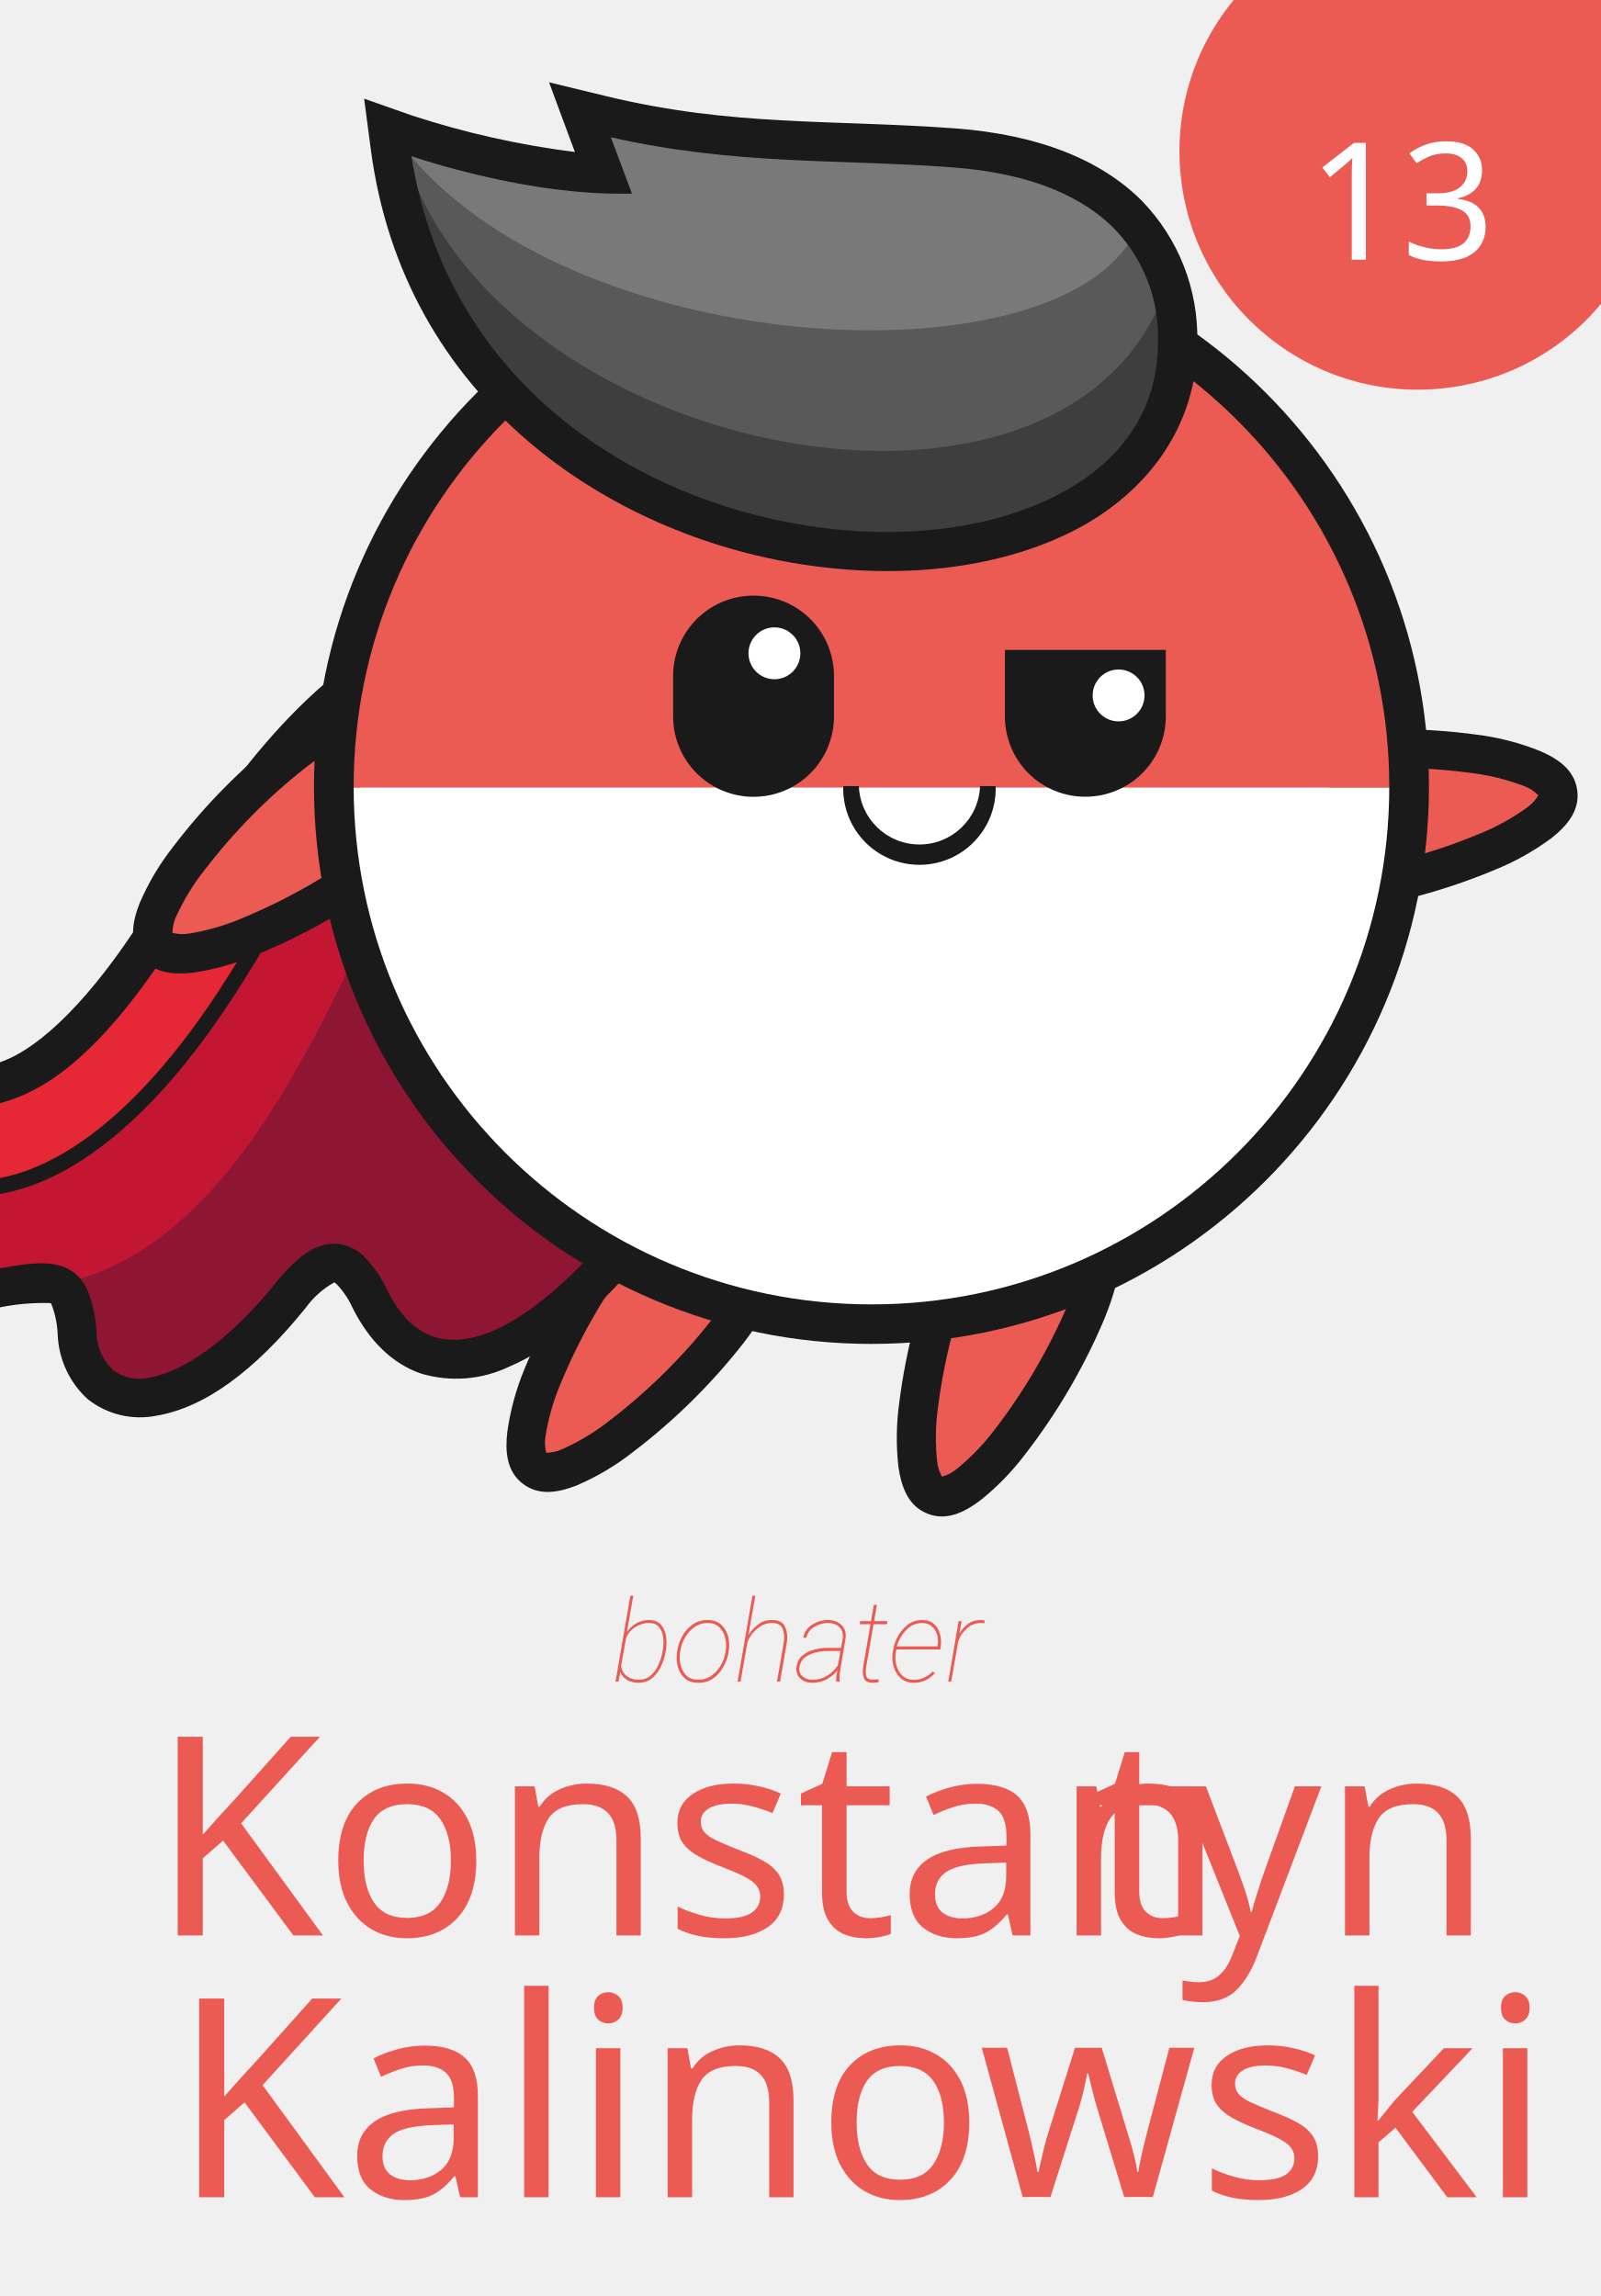
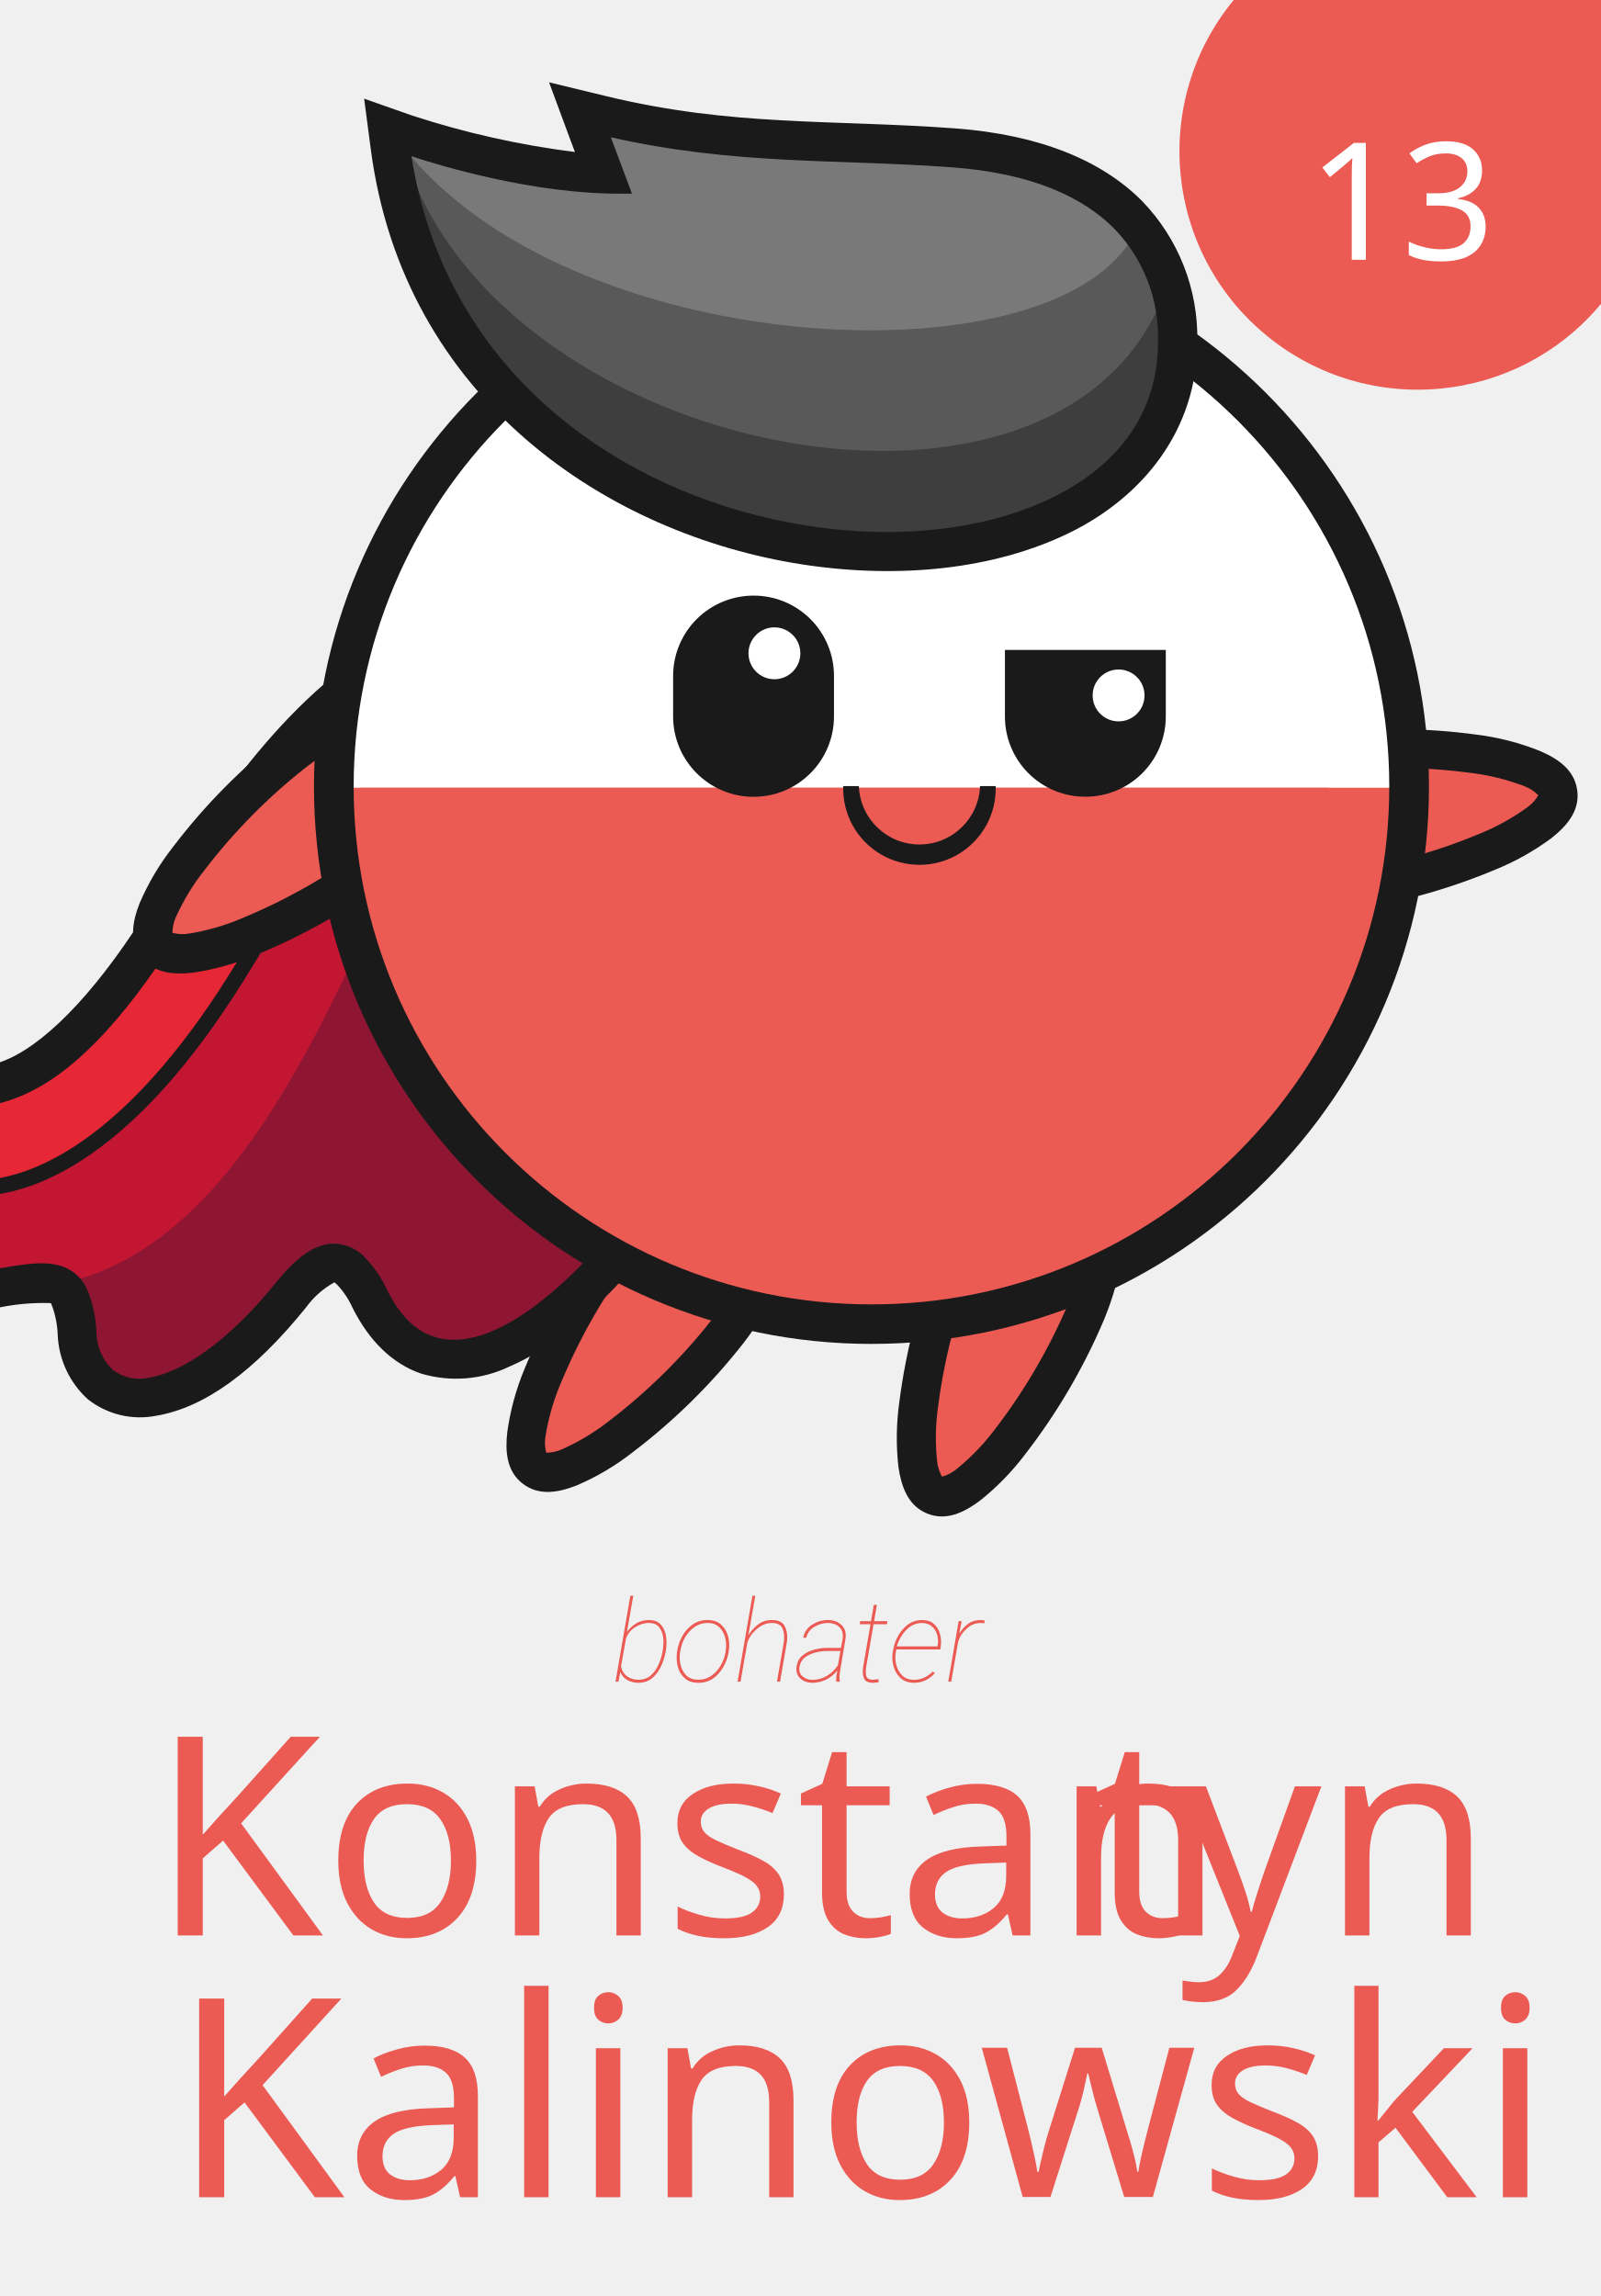
<svg xmlns="http://www.w3.org/2000/svg" id="Слой_1" data-name="Слой 1" viewBox="0 0 195.59 280.63">
  <defs>
    <style>.cls-1{fill:none;}.cls-2{clip-path:url(#clip-path);}.cls-12,.cls-15,.cls-3{fill:#eb5a53;}.cls-4{fill:#1a1a1a;}.cls-5{fill:#c21633;}.cls-6{fill:#8e1632;}.cls-7{fill:#e62736;}.cls-16,.cls-8{fill:#fff;}.cls-9{fill:#595959;}.cls-10{fill:#797979;}.cls-11{fill:#3e3e3e;}.cls-12{font-size:34px;}.cls-12,.cls-16{font-family:Impact;}.cls-13{letter-spacing:0.02em;}.cls-14{letter-spacing:0em;}.cls-15{font-size:14px;font-family:Roboto-ThinItalic, Roboto;font-weight:200;font-style:italic;}.cls-16{font-size:20px;}</style>
    <clipPath id="clip-path">
      <rect class="cls-1" x="-5.53" y="-3.41" width="206.66" height="287.45" />
    </clipPath>
  </defs>
  <g class="cls-2">
    <path class="cls-3" d="M89,162.66c-7,9.1-19.94,19.7-23.69,16.83s3.15-18.14,10.13-27.24,12.39-7.84,15.16-5.71,5.38,7-1.6,16.12Zm0,0" />
    <path class="cls-4" d="M92.05,144.65a9.69,9.69,0,0,0-8-1.79c-3.31.72-6.83,3.12-10.54,7.94a74.23,74.23,0,0,0-9.41,16.52A31.15,31.15,0,0,0,62,175c-.27,2.33-.13,4.8,1.89,6.35s4.45,1.05,6.63.19a30.78,30.78,0,0,0,6.88-4.1,74,74,0,0,0,13.52-13.36c3.7-4.83,5.11-8.86,5-12.24a9.69,9.69,0,0,0-3.79-7.22Zm-2.9,3.78a4.57,4.57,0,0,1,1.92,3.67c.09,1.86-.68,4.83-4,9.1a70.37,70.37,0,0,1-12.6,12.45,27,27,0,0,1-5.78,3.48,4.68,4.68,0,0,1-1.94.43,4.92,4.92,0,0,1-.09-2,28,28,0,0,1,1.87-6.49,71,71,0,0,1,8.76-15.38c3.28-4.28,6-5.8,7.78-6.19a4.58,4.58,0,0,1,4,.91Zm0,0" />
    <path class="cls-3" d="M132.73,160.39c-4.39,10.6-14.16,24.2-18.52,22.39s-1.65-18.33,2.74-28.93,9.93-10.78,13.16-9.44,7,5.39,2.62,16Zm0,0" />
    <path class="cls-4" d="M131,142.21a9.69,9.69,0,0,0-8.15.33c-3,1.55-5.8,4.78-8.13,10.4a74.32,74.32,0,0,0-4.81,18.39,31.42,31.42,0,0,0-.11,8c.35,2.32,1.12,4.67,3.48,5.65s4.57-.14,6.45-1.54a31.28,31.28,0,0,0,5.59-5.74,74,74,0,0,0,9.6-16.4c2.32-5.63,2.64-9.88,1.61-13.11a9.71,9.71,0,0,0-5.53-6Zm-1.83,4.4a4.6,4.6,0,0,1,2.82,3c.56,1.78.58,4.85-1.48,9.82a70.53,70.53,0,0,1-8.94,15.29,27.77,27.77,0,0,1-4.68,4.85,4.85,4.85,0,0,1-1.77.92,5.06,5.06,0,0,1-.6-1.9,27.29,27.29,0,0,1,.13-6.74,70.11,70.11,0,0,1,4.48-17.13c2.06-5,4.24-7.14,5.9-8a4.58,4.58,0,0,1,4.14-.17Zm0,0" />
    <path class="cls-3" d="M161.73,92c11.37-1.5,28,.17,28.65,4.85S175.33,107.48,164,109s-14.3-3.21-14.76-6.67,1.16-8.77,12.53-10.27Zm0,0" />
    <path class="cls-4" d="M146.83,102.62a9.71,9.71,0,0,0,4.36,6.89c2.86,1.83,7.05,2.63,13.08,1.84a74.48,74.48,0,0,0,18.33-5,31.46,31.46,0,0,0,7-3.91c1.84-1.46,3.49-3.3,3.15-5.84s-2.4-3.88-4.55-4.81a30.82,30.82,0,0,0-7.76-2,73.76,73.76,0,0,0-19-.11c-6,.79-9.88,2.64-12.16,5.15a9.71,9.71,0,0,0-2.43,7.79Zm4.73-.62a4.61,4.61,0,0,1,1.23-4c1.26-1.38,3.91-2.93,9.25-3.64a70.44,70.44,0,0,1,17.71.11,27.66,27.66,0,0,1,6.54,1.62A5,5,0,0,1,188,97.2a4.87,4.87,0,0,1-1.34,1.47,27.67,27.67,0,0,1-5.9,3.26,70.7,70.7,0,0,1-17.08,4.69c-5.34.7-8.3-.11-9.88-1.12a4.6,4.6,0,0,1-2.21-3.5Zm0,0" />
    <path class="cls-4" d="M65.19,73.06a37,37,0,0,0-17.31,4.71C34.19,85.38,25.22,100,17.42,112.18,11.27,121.81,5.11,128,.15,129.78a9.27,9.27,0,0,1-7,0c-2.43-1-5.23-3.05-8.24-6.79l-3.26-4-2.88,4.32c-5.4,8.09-6.13,17.93-2.37,25.61S-11.1,161.63,0,159.79a27,27,0,0,1,6.14-.52c.1,0,0-.15.21.31a11.38,11.38,0,0,1,.7,3.51,11.26,11.26,0,0,0,3.7,7.95,10.29,10.29,0,0,0,8.35,2c5.92-1,12-5.43,18.3-13.24a10.53,10.53,0,0,1,3.46-3.06s-.09-.12.33.27a10.23,10.23,0,0,1,1.89,2.83c2,4,4.85,6.85,8.39,8.05a15,15,0,0,0,10.8-.87c6.95-3,13.59-9.63,19.82-18,12.46-16.75,23-40.53,22.24-58.85l-.08-1.85-1.51-1.09C88.37,76.9,75.88,72.81,65.19,73.06Zm.41,7.39c8.36-.24,18.37,3,31.07,11.86-.18,15-9.63,37.21-20.73,52.13C70.15,152.21,63.85,158,59.21,160c-2.32,1-4,1.09-5.32.65s-2.65-1.5-4-4.23a16.55,16.55,0,0,0-3.57-5.06,8.33,8.33,0,0,0-5.45-2.27c-4,0-6.82,2.67-9.43,5.9-5.59,6.94-10.9,10-13.61,10.51-1.36.22-1.86,0-2.21-.31a3.74,3.74,0,0,1-1-2.71,17.56,17.56,0,0,0-1.42-6.19A8.46,8.46,0,0,0,9,152.2c-3.55-1.45-6.64-.53-10.27.07-8.43,1.39-13.07-1.83-15.5-6.78A17.77,17.77,0,0,1-17.15,132a23.77,23.77,0,0,0,7.49,4.89A17.46,17.46,0,0,0,2.75,137c7.94-2.87,14.56-10.42,21.1-20.66,7.82-12.23,16.52-25.61,27.74-31.85a30.09,30.09,0,0,1,14-4Zm0,0" />
    <path class="cls-5" d="M66.13,76.74c-21.78.1-34.64,20.5-45.49,37.5-12.7,19.87-25.57,27.43-38.72,11.11-9.37,14-2.08,33.91,17.43,30.68,7.28-1.2,10.79-1.83,11.47,6.75.78,9.72,11.69,9.35,23.58-5.39,4.66-5.77,8.51-6.43,12.07.73,13.31,26.79,55.42-34.58,54-67.81C86.93,80.56,75.67,76.7,66.13,76.74Zm0,0" />
    <path class="cls-6" d="M53.21,96.59c-10.41,18.55-20.79,53.7-44.4,60,1.1,1.09,1.76,3,2,6.23.78,9.72,11.69,9.35,23.58-5.39,4.66-5.77,8.51-6.43,12.07.73,13.31,26.79,55.42-34.58,54-67.81,0,0-31-19.49-47.28,6.28Zm0,0" />
    <path class="cls-7" d="M26.38,123.36c13.29-19.47,23.65-50,47.23-45.88a38.12,38.12,0,0,0-7.48-.74c-21.78.1-34.64,20.5-45.49,37.5-12.7,19.87-25.57,27.43-38.72,11.11-3.15,18.56,19.67,34.32,44.46-2Zm0,0" />
    <path class="cls-4" d="M65.34,75.83a34.39,34.39,0,0,0-16.07,4.44c-12.76,7.1-21.63,21.23-29.44,33.45-6.3,9.86-12.63,16.55-18.7,18.75a12.3,12.3,0,0,1-9-.07c-3.05-1.19-6.2-3.66-9.42-7.65l-.81-1-.72,1.08c-4.87,7.28-5.44,16.1-2.18,22.76S-10.58,158.64-.49,157c3.64-.6,6.24-.94,7.69-.35a3.09,3.09,0,0,1,1.7,1.73,13.14,13.14,0,0,1,1,4.51,8.43,8.43,0,0,0,2.68,6,7.36,7.36,0,0,0,6.05,1.35c4.71-.79,10.51-4.73,16.55-12.21,2.25-2.8,4.22-4.14,5.69-4.13a3.22,3.22,0,0,1,2.25,1,12.31,12.31,0,0,1,2.52,3.66c1.74,3.51,4,5.71,6.75,6.62a12.05,12.05,0,0,0,8.74-.79c6.09-2.63,12.6-8.93,18.66-17.08,12.13-16.3,22.4-40,21.68-57l0-.46-.38-.27c-14-10.08-25.75-14-35.7-13.71Zm.11,1.85c9.36-.25,20.47,3.42,34.08,13.13C100,107,90,130.3,78.23,146.15c-6,8-12.38,14.09-17.89,16.47-2.75,1.19-5.22,1.46-7.37.74s-4.06-2.47-5.65-5.67a14.26,14.26,0,0,0-2.94-4.22A5.32,5.32,0,0,0,40.85,152c-2.51,0-4.79,1.87-7.19,4.84-5.86,7.26-11.46,10.88-15.37,11.53a5.32,5.32,0,0,1-4.51-.94,6.49,6.49,0,0,1-2-4.67,14.87,14.87,0,0,0-1.14-5.18,5.2,5.2,0,0,0-2.71-2.68c-2.29-.93-5.09-.36-8.72.24-9.43,1.56-15.61-2.37-18.54-8.35C-22.1,141.08-21.83,133.49-18,127c3.08,3.58,6.18,6,9.35,7.21a14.3,14.3,0,0,0,10.38.08c6.82-2.47,13.27-9.5,19.67-19.51,7.81-12.23,16.62-26.06,28.76-32.81a32.69,32.69,0,0,1,15.25-4.26Zm0,0" />
    <path class="cls-4" d="M69.34,76.15a23.26,23.26,0,0,0-11.66,3.2C53,82,49,86.17,45.37,91c-7.28,9.67-13.2,22.18-19.78,31.82C13.31,140.81,1.73,145.61-6.14,144s-12.5-9.62-11-18.48l-1.88-.32c-1.65,9.7,3.55,18.84,12.5,20.67s21.18-3.64,33.68-22c6.72-9.83,12.63-22.31,19.74-31.75C50.45,87.44,54.3,83.5,58.63,81a21.32,21.32,0,0,1,14.82-2.59l.33-1.87a25.49,25.49,0,0,0-4.44-.39Zm0,0" />
    <path class="cls-3" d="M46.4,105.41c-9.1,7-24.37,13.87-27.24,10.13S26.89,98.84,36,91.85s14-4.37,16.12-1.6,3.38,8.18-5.71,15.16Zm0,0" />
    <path class="cls-4" d="M54,88.8A9.69,9.69,0,0,0,46.78,85c-3.38-.16-7.41,1.25-12.24,4.95a74,74,0,0,0-13.36,13.52,31,31,0,0,0-4.1,6.88c-.86,2.18-1.37,4.61.19,6.63s4,2.17,6.35,1.9a31.21,31.21,0,0,0,7.71-2.18,74.23,74.23,0,0,0,16.52-9.41c4.82-3.7,7.22-7.23,7.94-10.54a9.69,9.69,0,0,0-1.79-8Zm-3.78,2.91a4.56,4.56,0,0,1,.91,4c-.39,1.82-1.91,4.49-6.19,7.77a70.55,70.55,0,0,1-15.38,8.76,27.56,27.56,0,0,1-6.49,1.87,4.92,4.92,0,0,1-2-.09,4.88,4.88,0,0,1,.43-1.94A27.25,27.25,0,0,1,25,106.34a70.37,70.37,0,0,1,12.45-12.6c4.27-3.27,7.24-4,9.1-4a4.58,4.58,0,0,1,3.67,1.93Zm0,0" />
    <path class="cls-4" d="M106.49,28a68.13,68.13,0,1,0,68.14,68.13A68.19,68.19,0,0,0,106.49,28Zm0,7.77A60.36,60.36,0,1,1,46.13,96.15a60.31,60.31,0,0,1,60.36-60.36Zm0,0" />
-     <path class="cls-3" d="M170.74,96.28A64.15,64.15,0,1,1,152,50.92a64.16,64.16,0,0,1,18.79,45.36Zm0,0" />
-     <path class="cls-3" d="M162.59,92.93a59.34,59.34,0,1,1-17.38-42,59.33,59.33,0,0,1,17.38,42Zm0,0" />
-     <path class="cls-8" d="M42.45,96.28a64.15,64.15,0,1,0,128.29,0Zm0,0" />
-     <path class="cls-8" d="M44,96.28a59.29,59.29,0,0,0,118.39,0Zm0,0" />
+     <path class="cls-8" d="M170.74,96.28A64.15,64.15,0,1,1,152,50.92a64.16,64.16,0,0,1,18.79,45.36Zm0,0" />
+     <path class="cls-8" d="M162.59,92.93a59.34,59.34,0,1,1-17.38-42,59.33,59.33,0,0,1,17.38,42Zm0,0" />
+     <path class="cls-3" d="M42.45,96.28a64.15,64.15,0,1,0,128.29,0Zm0,0" />
+     <path class="cls-3" d="M44,96.28a59.29,59.29,0,0,0,118.39,0Zm0,0" />
    <path class="cls-4" d="M106.49,30.93a65.22,65.22,0,1,0,65.22,65.22,65.24,65.24,0,0,0-65.22-65.22Zm0,1.94A63.28,63.28,0,1,1,43.22,96.15a63.27,63.27,0,0,1,63.27-63.28Zm0,0" />
    <path class="cls-4" d="M103.05,96.08a9.32,9.32,0,1,0,18.63,0h-1.91a7.41,7.41,0,0,1-14.81,0Zm0,0" />
    <path class="cls-4" d="M92.09,72.8a9.81,9.81,0,0,1,9.83,9.83v4.93a9.83,9.83,0,0,1-19.66,0V82.63a9.82,9.82,0,0,1,9.83-9.83Zm0,0" />
    <path class="cls-8" d="M97.81,79.85a3.17,3.17,0,1,1-3.17-3.17,3.17,3.17,0,0,1,3.17,3.17Zm0,0" />
    <path class="cls-4" d="M132.64,97.38a9.8,9.8,0,0,1-9.83-9.82V79.44h19.66v8.12a9.81,9.81,0,0,1-9.83,9.82Zm0,0" />
    <path class="cls-8" d="M139.87,85a3.17,3.17,0,1,1-3.17-3.17A3.17,3.17,0,0,1,139.87,85Zm0,0" />
    <path class="cls-4" d="M67.1,10.06l2.49,6.73.67,1.79a107.13,107.13,0,0,1-19.9-4.46L44.5,12.06l.81,6.15c4,30.64,29.07,47.14,52.75,50.78,11.84,1.82,23.49.59,32.58-3.84s15.68-12.66,15.68-23.39a24,24,0,0,0-6.74-17.18c-4.84-4.88-12.37-8.11-22.88-8.89-15.17-1.11-27.2-.2-42.63-3.94Zm12,10.53c13.38,2.35,24.53,1.79,37,2.71,9.25.68,14.76,3.37,18,6.65a16.07,16.07,0,0,1,4.52,11.81c0,7.78-4.15,13-11.38,16.53s-17.52,4.78-28.08,3.16C79.73,58.45,59.78,46.26,54,23.21c5.51,1.51,13.87,3.37,21.85,3.32l5.45,0Zm0,0" />
    <path class="cls-9" d="M73.17,15.46l2.69,7.26c-12.33.06-26.76-5-26.76-5,7.58,57.58,93.4,61.06,93.4,24,0-10.42-6.32-20.81-26.08-22.26-14.86-1.1-27.24-.16-43.25-4Zm0,0" />
    <path class="cls-10" d="M73.17,15.46l2.69,7.26c-12.33.06-26.76-5-26.76-5C69.11,43.8,128,47.09,138.41,29c-3.85-5-10.74-8.71-22-9.53-14.86-1.1-27.24-.16-43.25-4Zm0,0" />
    <path class="cls-11" d="M49.1,17.72c7.58,57.58,93.4,61.06,93.4,24a23.42,23.42,0,0,0-.54-5.07c-13.73,33.14-82.81,18.55-92.86-19Zm0,0" />
    <path class="cls-4" d="M71.65,14.11l.63,1.68,2.2,5.95c-11.75-.29-25.07-4.92-25.07-4.92L48,16.3l.2,1.54C52,47.09,75.77,62.67,98.5,66.16c11.36,1.75,22.49.51,30.89-3.58s14.06-11.19,14.06-20.82a21,21,0,0,0-5.9-15.17c-4.25-4.28-11-7.31-21.06-8-14.93-1.1-27.23-.18-43.1-4Zm3,2.67c15.31,3.44,27.43,2.62,41.67,3.67,9.72.71,16,3.61,19.84,7.49a19,19,0,0,1,5.36,13.82c0,8.89-5.06,15.24-13,19.1S109.83,66,98.79,64.27C77.1,60.94,54.61,46.45,50.28,19.1c3.41,1.12,14.91,4.63,25.59,4.57h1.36Zm0,0" />
    <text class="cls-12" transform="translate(18.42 236.56)">Konstan<tspan class="cls-13" x="114.68" y="0">t</tspan>
      <tspan class="cls-14" x="125.72" y="0">yn</tspan>
      <tspan x="2.62" y="32">Kalinowski</tspan>
    </text>
    <text class="cls-15" transform="translate(74.8 205.54)">bohater</text>
  </g>
  <path class="cls-3" d="M150.77,0l29,0h16l0,16c0,7,0,14,0,21A29.09,29.09,0,0,1,150.77,0Z" />
  <text class="cls-16" transform="translate(159.82 31.75)">13</text>
</svg>
